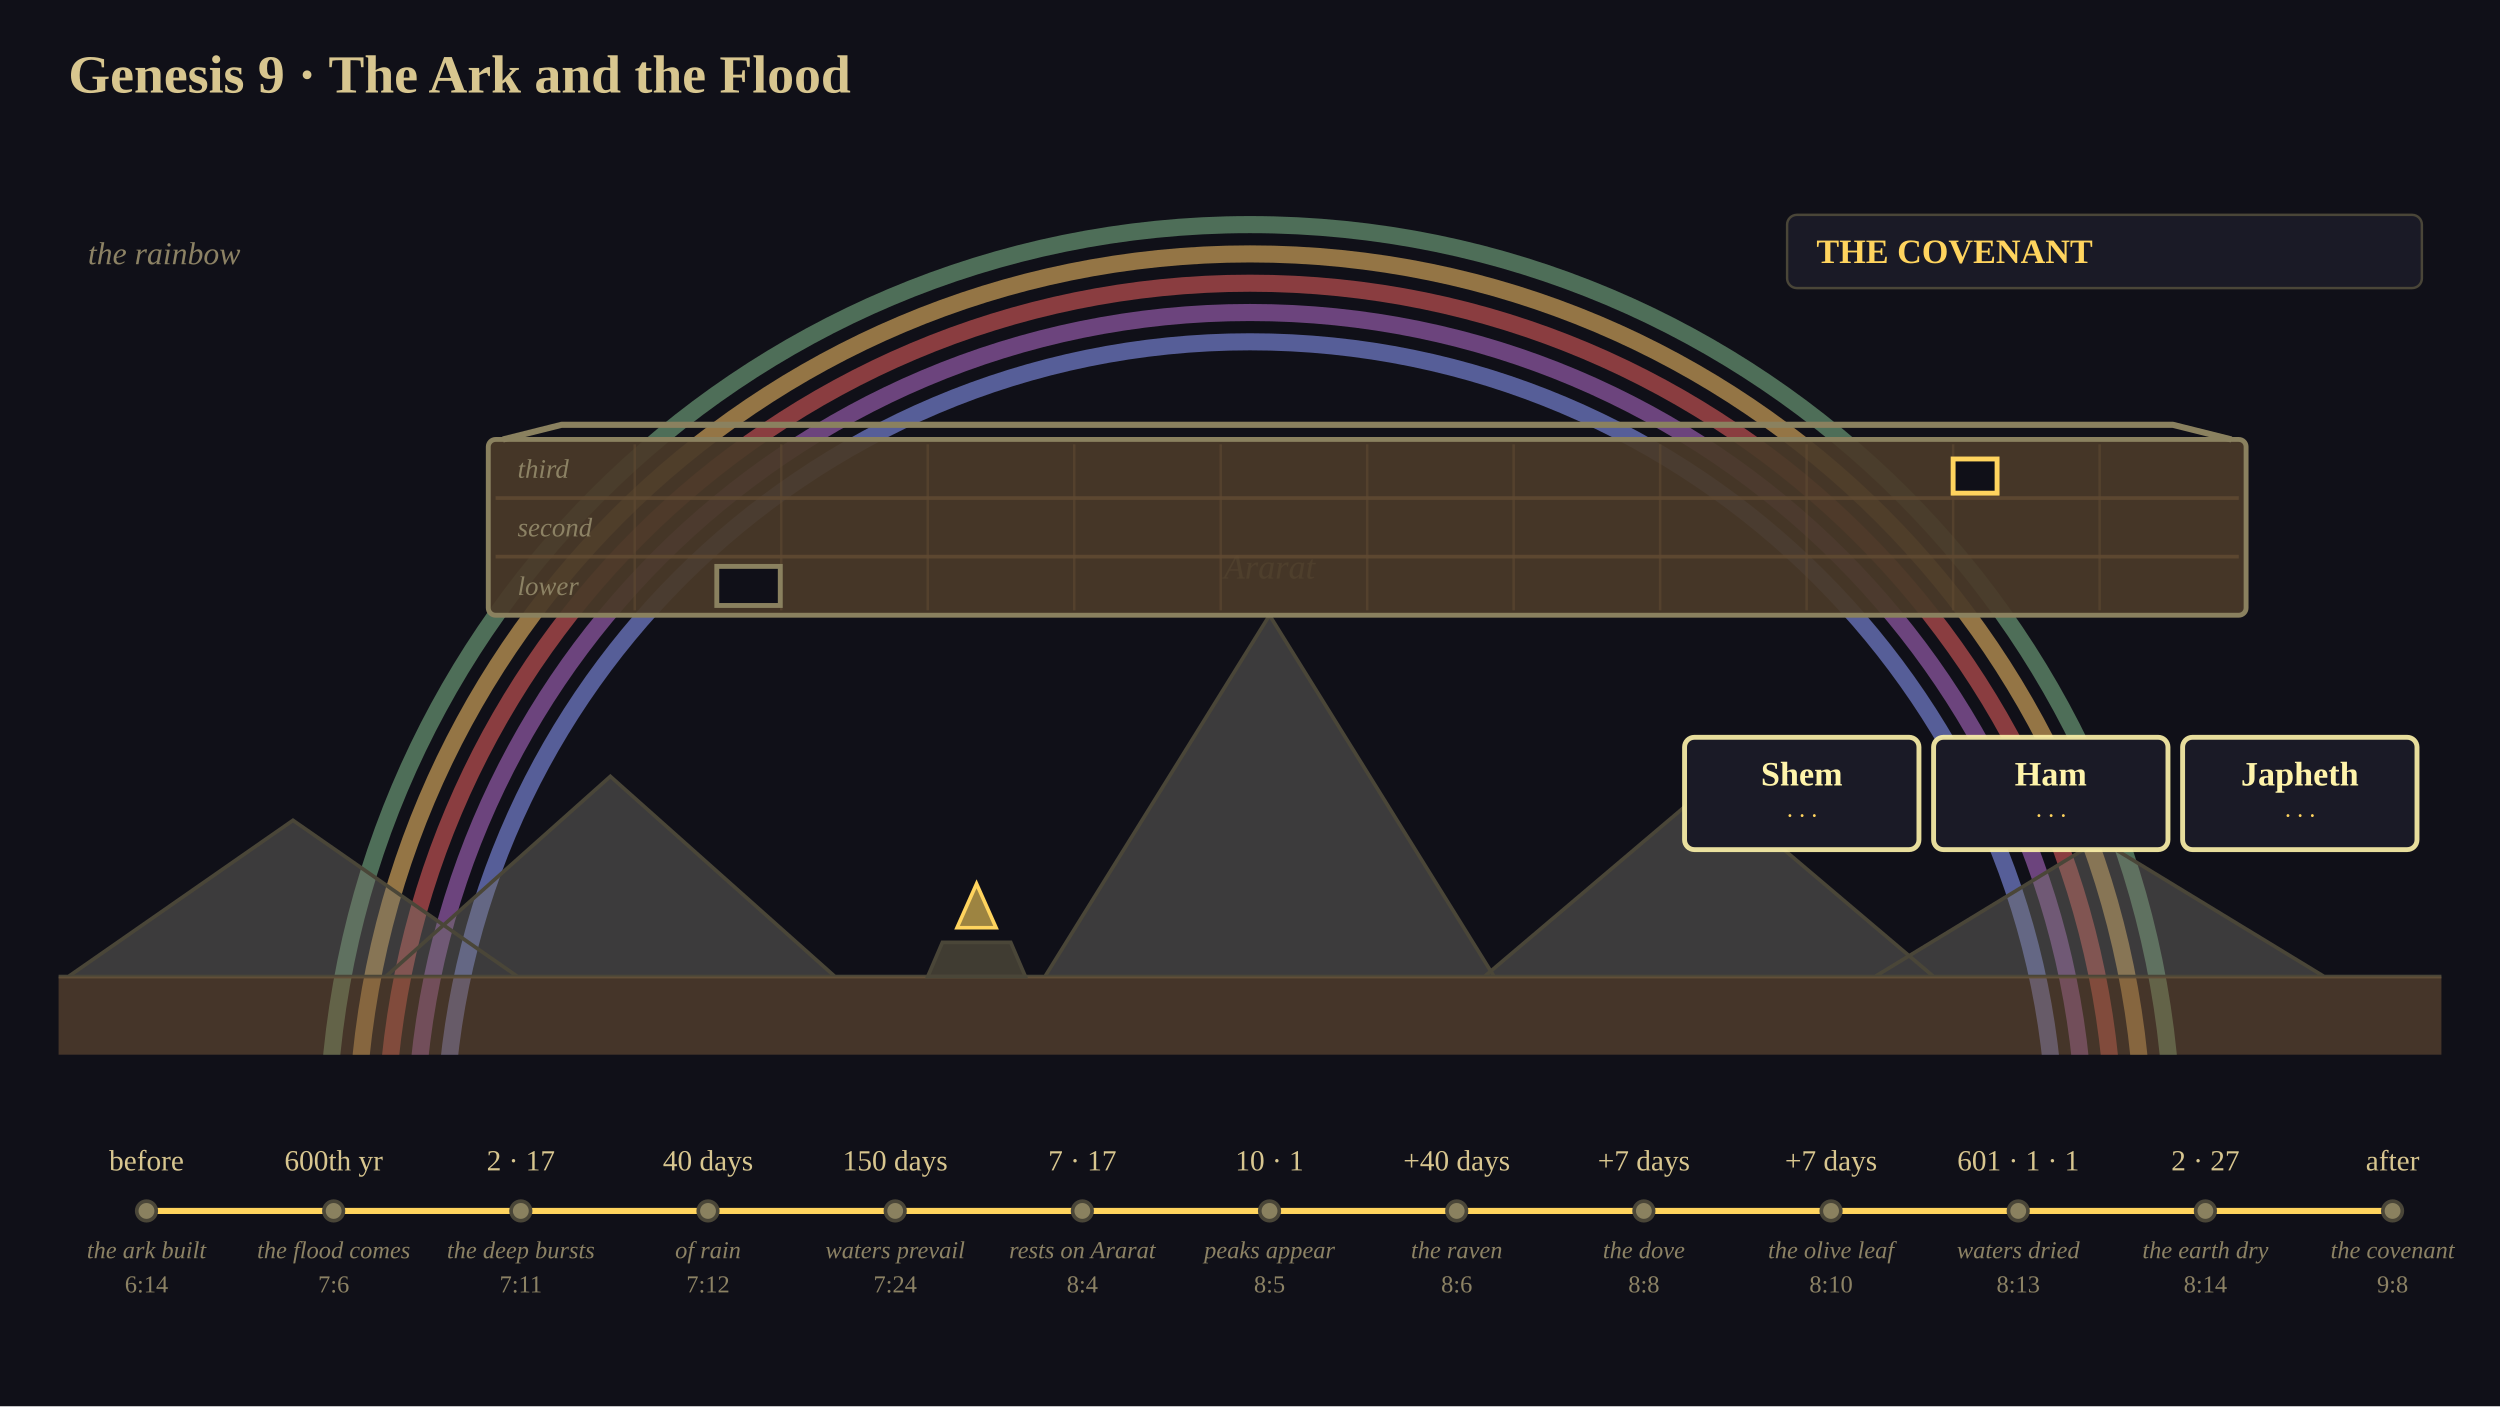
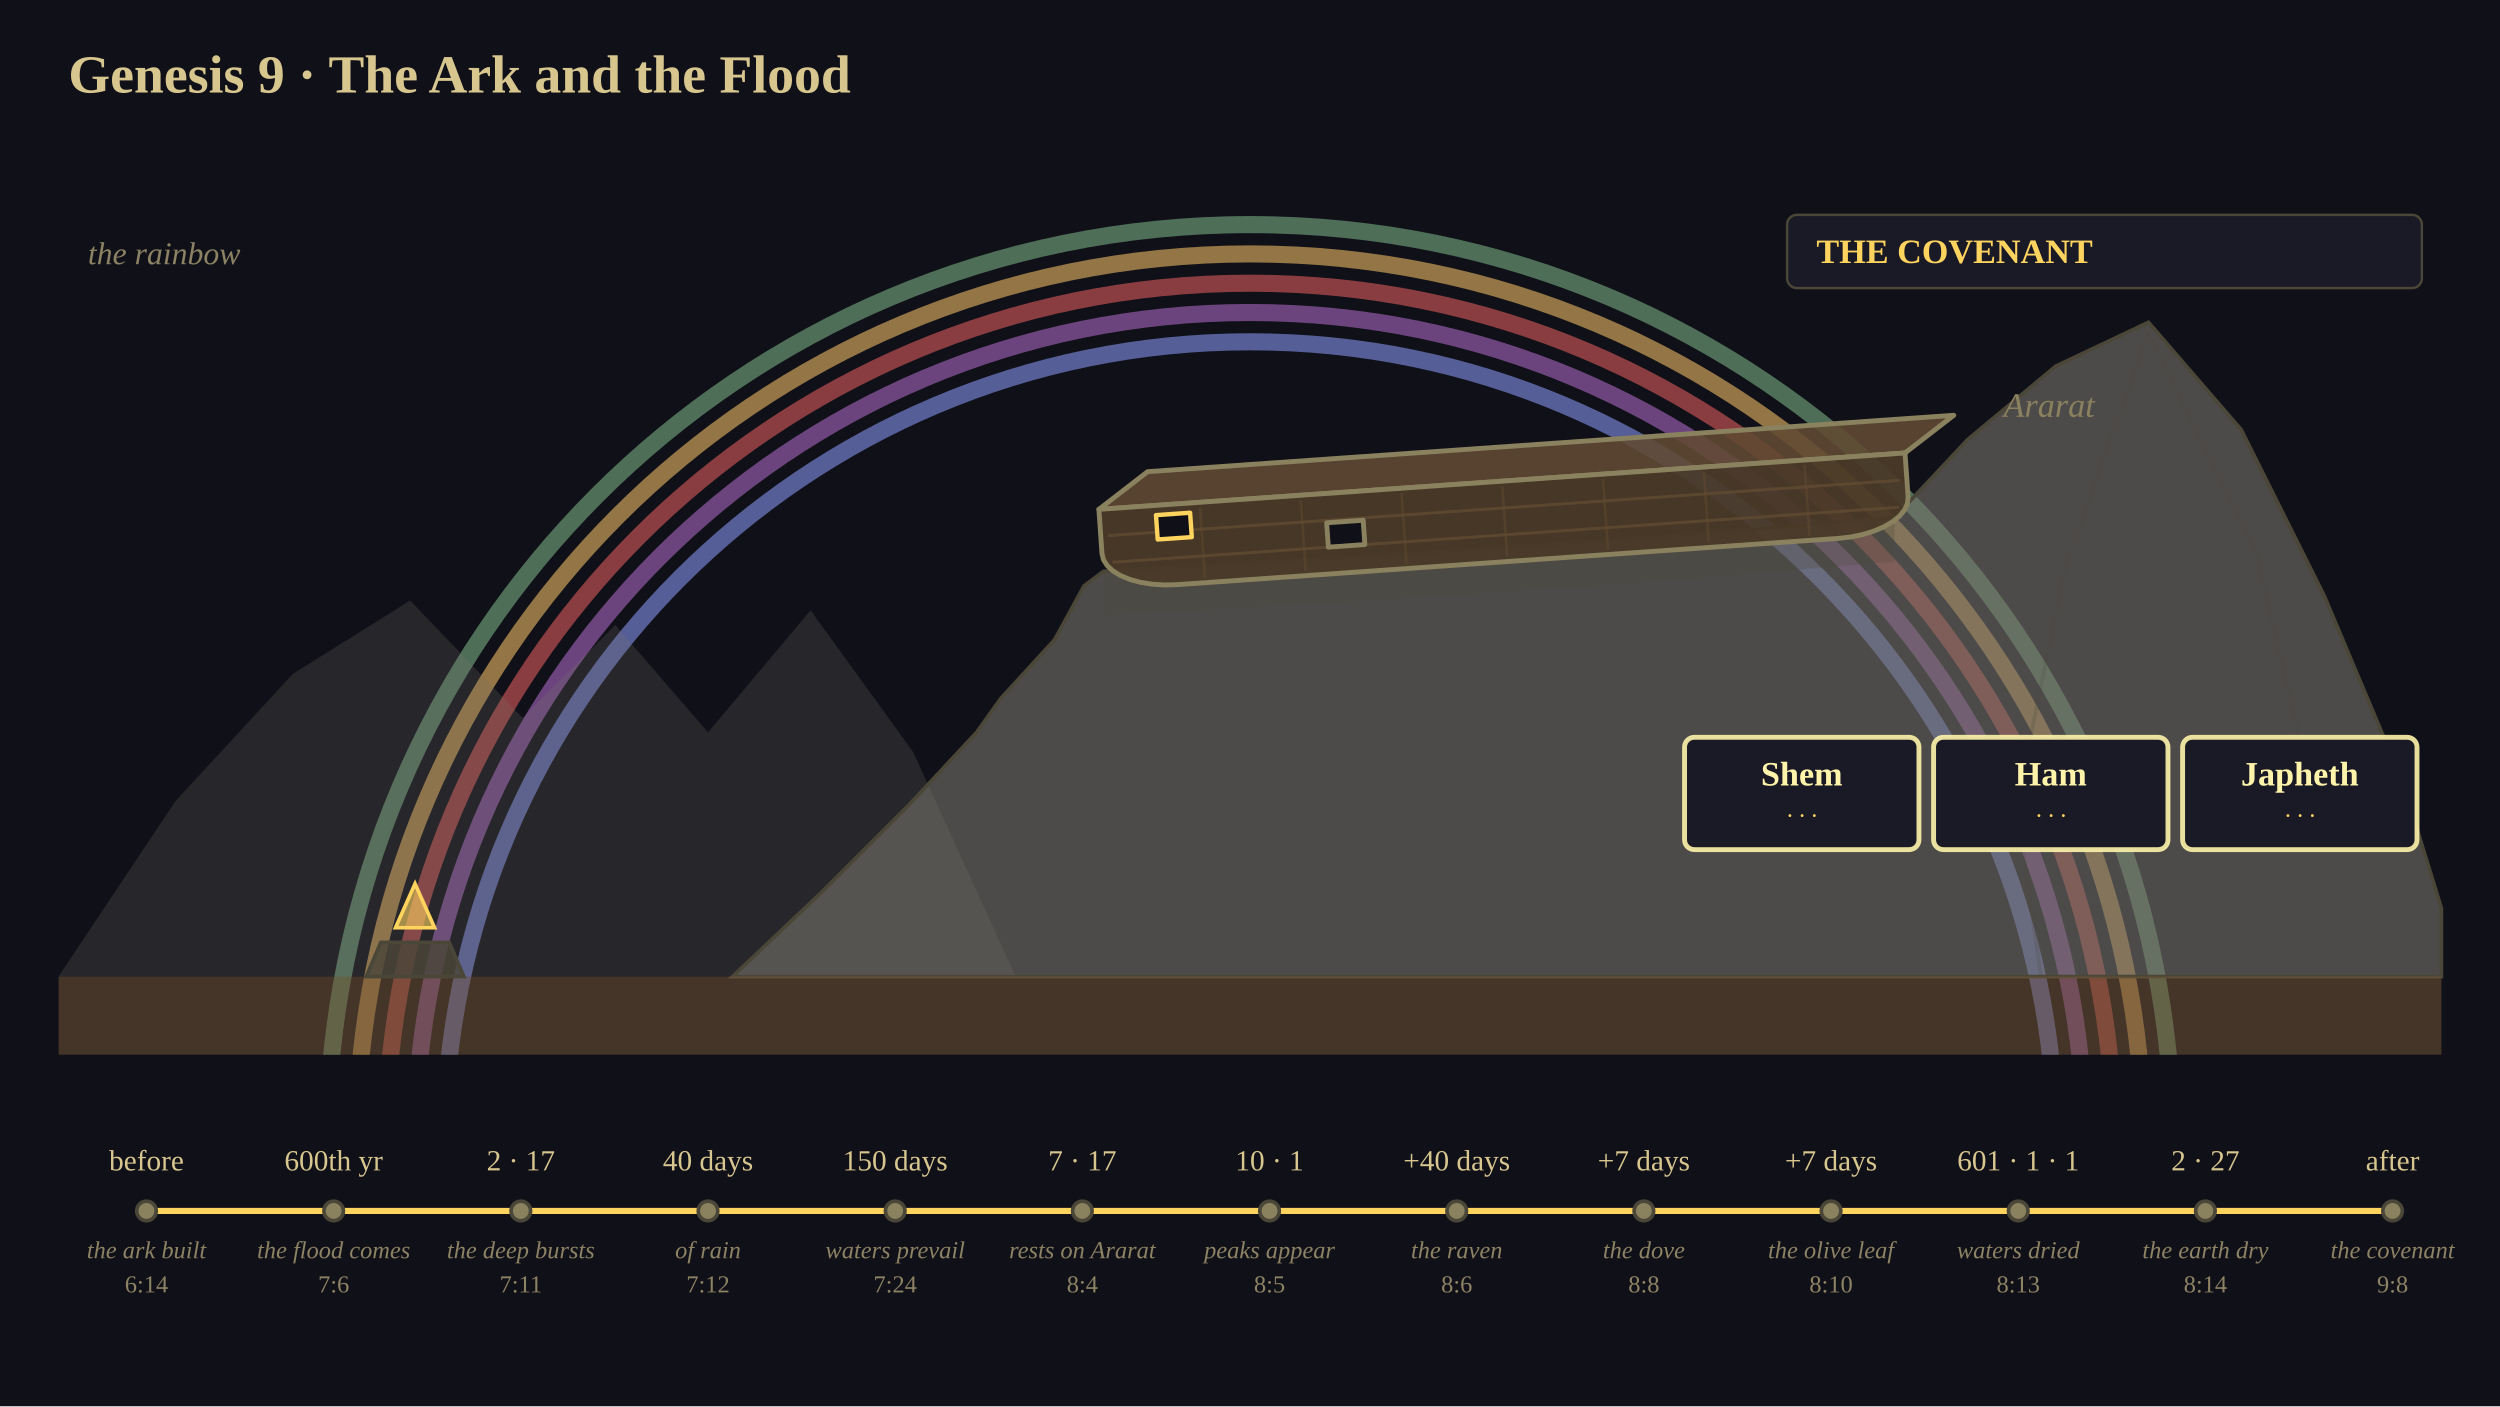
<svg xmlns="http://www.w3.org/2000/svg" viewBox="0 0 1024 576" width="1024" height="576" font-family="Georgia, 'Times New Roman', serif">
  <defs>
    <clipPath id="clip1">
      <rect x="0" y="0" width="976" height="350" />
    </clipPath>
  </defs>
  <rect x="0" y="0" width="1024" height="576" fill="rgb(16,16,24)" />
  <text x="28" y="24" font-size="22" text-anchor="start" dominant-baseline="text-before-edge" fill="rgb(216,198,143)" font-family="Georgia, 'Times New Roman', serif" font-weight="bold">Genesis 9 · The Ark and the Flood</text>
  <g clip-path="url(#clip1)" transform="translate(24,82)">
    <path d="M158,388 A330,330 0 0 1 818,388" fill="none" stroke="rgb(122,134,216)" stroke-width="7" stroke-opacity="0.667" />
    <path d="M146,388 A342,342 0 0 1 830,388" fill="none" stroke="rgb(154,95,176)" stroke-width="7" stroke-opacity="0.667" />
    <path d="M134,388 A354,354 0 0 1 842,388" fill="none" stroke="rgb(200,85,85)" stroke-width="7" stroke-opacity="0.667" />
    <path d="M122,388 A366,366 0 0 1 854,388" fill="none" stroke="rgb(214,168,92)" stroke-width="7" stroke-opacity="0.667" />
    <path d="M110,388 A378,378 0 0 1 866,388" fill="none" stroke="rgb(110,158,120)" stroke-width="7" stroke-opacity="0.667" />
  </g>
  <text x="36" y="100" font-size="13" text-anchor="start" dominant-baseline="text-before-edge" fill="rgb(140,130,100)" font-family="Georgia, 'Times New Roman', serif" font-style="italic">the rainbow</text>
-   <polygon points="24,400 28,400 120,336 212,400 158,400 250,318 342,400 428,400 520,252 612,400 608,400 700,322 792,400 768,400 860,344 952,400 1000,400" fill="rgb(120,116,108)" fill-opacity="0.431" stroke="rgb(74,70,56)" stroke-width="1.5" />
+   <polygon points="24,400 72,328 120,276 168,246 214,294 252,256 290,300 332,250 374,308 416,400" fill="rgb(120,116,108)" fill-opacity="0.227" />
+   <polygon points="300,400 336,366 372,330 400,300 410,286 432,262 444,240 452,234 560,228 680,220 776,212 806,180 842,150 880,132 918,176 952,244 984,320 1000,372 1000,400" fill="rgb(120,116,108)" fill-opacity="0.588" stroke="rgb(74,70,56)" stroke-width="1.5" />
+   <polygon points="452,234 560,228 680,220 776,212 776,230 680,238 560,246 452,252" fill="rgb(74,70,56)" fill-opacity="0.243" />
+   <polyline points="880,136 846,232 826,330 836,400" stroke-linejoin="round" fill="none" stroke="rgb(74,70,56)" stroke-width="1.5" stroke-opacity="0.180" />
+   <polyline points="880,136 924,226 946,320" stroke-linejoin="round" fill="none" stroke="rgb(74,70,56)" stroke-width="1.5" stroke-opacity="0.180" />
  <rect x="24" y="400" width="976" height="32" fill="rgb(120,88,58)" fill-opacity="0.510" />
-   <text x="520" y="240" font-size="14" text-anchor="middle" dominant-baseline="text-after-edge" fill="rgb(140,130,100)" font-family="Georgia, 'Times New Roman', serif" font-style="italic">Ararat</text>
-   <rect x="200" y="180" width="720" height="72" rx="3" fill="rgb(74,58,40)" fill-opacity="0.922" stroke="rgb(138,129,95)" stroke-width="2" />
-   <polyline points="206,180 230,174 890,174 914,180" stroke-linejoin="round" fill="none" stroke="rgb(138,129,95)" stroke-width="2.5" />
-   <text x="212" y="192" font-size="11" text-anchor="start" dominant-baseline="central" fill="rgb(140,130,100)" font-family="Georgia, 'Times New Roman', serif" font-style="italic">third</text>
-   <line x1="203" y1="204" x2="917" y2="204" stroke="rgb(96,74,50)" stroke-width="1.5" stroke-opacity="0.863" />
-   <text x="212" y="216" font-size="11" text-anchor="start" dominant-baseline="central" fill="rgb(140,130,100)" font-family="Georgia, 'Times New Roman', serif" font-style="italic">second</text>
-   <line x1="203" y1="228" x2="917" y2="228" stroke="rgb(96,74,50)" stroke-width="1.5" stroke-opacity="0.863" />
-   <text x="212" y="240" font-size="11" text-anchor="start" dominant-baseline="central" fill="rgb(140,130,100)" font-family="Georgia, 'Times New Roman', serif" font-style="italic">lower</text>
-   <line x1="260" y1="182" x2="260" y2="250" stroke="rgb(96,74,50)" stroke-width="1" stroke-opacity="0.588" />
-   <line x1="320" y1="182" x2="320" y2="250" stroke="rgb(96,74,50)" stroke-width="1" stroke-opacity="0.588" />
-   <line x1="380" y1="182" x2="380" y2="250" stroke="rgb(96,74,50)" stroke-width="1" stroke-opacity="0.588" />
-   <line x1="440" y1="182" x2="440" y2="250" stroke="rgb(96,74,50)" stroke-width="1" stroke-opacity="0.588" />
-   <line x1="500" y1="182" x2="500" y2="250" stroke="rgb(96,74,50)" stroke-width="1" stroke-opacity="0.588" />
-   <line x1="560" y1="182" x2="560" y2="250" stroke="rgb(96,74,50)" stroke-width="1" stroke-opacity="0.588" />
-   <line x1="620" y1="182" x2="620" y2="250" stroke="rgb(96,74,50)" stroke-width="1" stroke-opacity="0.588" />
-   <line x1="680" y1="182" x2="680" y2="250" stroke="rgb(96,74,50)" stroke-width="1" stroke-opacity="0.588" />
-   <line x1="740" y1="182" x2="740" y2="250" stroke="rgb(96,74,50)" stroke-width="1" stroke-opacity="0.588" />
-   <line x1="800" y1="182" x2="800" y2="250" stroke="rgb(96,74,50)" stroke-width="1" stroke-opacity="0.588" />
-   <line x1="860" y1="182" x2="860" y2="250" stroke="rgb(96,74,50)" stroke-width="1" stroke-opacity="0.588" />
-   <rect x="293.6" y="232" width="26" height="16" fill="rgb(16,16,24)" stroke="rgb(138,129,95)" stroke-width="2" />
-   <rect x="800" y="188" width="18" height="14" fill="rgb(16,16,24)" stroke="rgb(255,212,94)" stroke-width="2" />
-   <polygon points="380,400 420,400 414,386 386,386" fill="rgb(74,70,56)" fill-opacity="0.824" stroke="rgb(74,70,56)" stroke-width="1.5" />
-   <polygon points="400,362 408,380 392,380" fill="rgb(255,212,94)" fill-opacity="0.588" stroke="rgb(255,212,94)" stroke-width="1.5" />
+   <text x="858" y="166" font-size="14" text-anchor="end" dominant-baseline="central" fill="rgb(138,129,95)" font-family="Georgia, 'Times New Roman', serif" font-style="italic">Ararat</text>
+   <polygon points="450.1,208.63 780.29,185.54 800.27,170.1 470.07,193.19" stroke-linejoin="round" fill="rgb(96,74,50)" fill-opacity="0.882" stroke="rgb(138,129,95)" stroke-width="2" />
+   <polygon points="450.1,208.63 780.29,185.54 781.56,203.64 781.56,203.64 781.29,206.25 780.12,208.83 778.1,211.33 775.27,213.65 771.74,215.73 767.6,217.51 762.98,218.93 758.02,219.95 752.88,220.53 482.12,239.47 476.94,239.6 471.89,239.28 467.12,238.52 462.78,237.34 458.99,235.77 455.87,233.86 453.51,231.67 452,229.27 451.37,226.73" stroke-linejoin="round" fill="rgb(74,58,40)" fill-opacity="0.941" stroke="rgb(138,129,95)" stroke-width="2" />
+   <line x1="453.86" y1="219.39" x2="778.07" y2="196.72" stroke="rgb(96,74,50)" stroke-width="1.2" stroke-opacity="0.824" />
+   <line x1="455.64" y1="230.29" x2="777.82" y2="207.76" stroke="rgb(96,74,50)" stroke-width="1.2" stroke-opacity="0.824" />
+   <line x1="491.51" y1="207.73" x2="493.54" y2="236.66" stroke="rgb(96,74,50)" stroke-width="1" stroke-opacity="0.549" />
+   <line x1="532.79" y1="204.85" x2="534.81" y2="233.78" stroke="rgb(96,74,50)" stroke-width="1" stroke-opacity="0.549" />
+   <line x1="574.06" y1="201.96" x2="576.09" y2="230.89" stroke="rgb(96,74,50)" stroke-width="1" stroke-opacity="0.549" />
+   <line x1="615.34" y1="199.08" x2="617.36" y2="228" stroke="rgb(96,74,50)" stroke-width="1" stroke-opacity="0.549" />
+   <line x1="656.61" y1="196.19" x2="658.63" y2="225.12" stroke="rgb(96,74,50)" stroke-width="1" stroke-opacity="0.549" />
+   <line x1="697.89" y1="193.3" x2="699.91" y2="222.23" stroke="rgb(96,74,50)" stroke-width="1" stroke-opacity="0.549" />
+   <line x1="739.16" y1="190.42" x2="741.18" y2="219.35" stroke="rgb(96,74,50)" stroke-width="1" stroke-opacity="0.549" />
+   <polygon points="543.39,214.13 558.36,213.08 559.05,223.06 544.09,224.11" stroke-linejoin="round" fill="rgb(16,16,24)" stroke="rgb(138,129,95)" stroke-width="2" />
+   <polygon points="473.49,211 487.46,210.02 488.16,220 474.19,220.97" stroke-linejoin="round" fill="rgb(16,16,24)" stroke="rgb(255,212,94)" stroke-width="1.8" />
+   <polygon points="150,400 190,400 184,386 156,386" fill="rgb(74,70,56)" fill-opacity="0.824" stroke="rgb(74,70,56)" stroke-width="1.5" />
+   <polygon points="170,362 178,380 162,380" fill="rgb(255,212,94)" fill-opacity="0.588" stroke="rgb(255,212,94)" stroke-width="1.5" />
  <rect x="690" y="302" width="96" height="46" rx="4" fill="rgb(26,26,38)" />
  <rect x="690" y="302" width="96" height="46" rx="4" fill="none" stroke="rgb(255,244,170)" stroke-width="2" stroke-opacity="0.898" />
  <text x="738" y="317" font-size="14" text-anchor="middle" dominant-baseline="central" fill="rgb(255,244,170)" font-family="Georgia, 'Times New Roman', serif" font-weight="bold">Shem</text>
  <text x="738" y="334" font-size="10" text-anchor="middle" dominant-baseline="central" fill="rgb(255,212,94)" font-family="Georgia, 'Times New Roman', serif" font-style="italic">· · ·</text>
  <rect x="792" y="302" width="96" height="46" rx="4" fill="rgb(26,26,38)" />
  <rect x="792" y="302" width="96" height="46" rx="4" fill="none" stroke="rgb(255,244,170)" stroke-width="2" stroke-opacity="0.898" />
  <text x="840" y="317" font-size="14" text-anchor="middle" dominant-baseline="central" fill="rgb(255,244,170)" font-family="Georgia, 'Times New Roman', serif" font-weight="bold">Ham</text>
  <text x="840" y="334" font-size="10" text-anchor="middle" dominant-baseline="central" fill="rgb(255,212,94)" font-family="Georgia, 'Times New Roman', serif" font-style="italic">· · ·</text>
  <rect x="894" y="302" width="96" height="46" rx="4" fill="rgb(26,26,38)" />
  <rect x="894" y="302" width="96" height="46" rx="4" fill="none" stroke="rgb(255,244,170)" stroke-width="2" stroke-opacity="0.898" />
  <text x="942" y="317" font-size="14" text-anchor="middle" dominant-baseline="central" fill="rgb(255,244,170)" font-family="Georgia, 'Times New Roman', serif" font-weight="bold">Japheth</text>
  <text x="942" y="334" font-size="10" text-anchor="middle" dominant-baseline="central" fill="rgb(255,212,94)" font-family="Georgia, 'Times New Roman', serif" font-style="italic">· · ·</text>
  <rect x="732" y="88" width="260" height="30" rx="4" fill="rgb(26,26,38)" stroke="rgb(74,70,56)" stroke-width="1" />
  <text x="744" y="103" font-size="14" text-anchor="start" dominant-baseline="central" fill="rgb(255,212,94)" font-family="Georgia, 'Times New Roman', serif" font-weight="bold">THE COVENANT</text>
  <line x1="60" y1="496" x2="980" y2="496" stroke="rgb(74,70,56)" stroke-width="2" />
  <line x1="60" y1="496" x2="980" y2="496" stroke="rgb(255,212,94)" stroke-width="2.5" />
  <circle cx="60" cy="496" r="4" fill="rgb(138,129,95)" stroke="rgb(74,70,56)" stroke-width="1.5" />
  <text x="60" y="482" font-size="12" text-anchor="middle" dominant-baseline="text-after-edge" fill="rgb(216,198,143)" font-family="Georgia, 'Times New Roman', serif">before</text>
  <text x="60" y="512" font-size="10" text-anchor="middle" dominant-baseline="central" fill="rgb(140,130,100)" font-family="Georgia, 'Times New Roman', serif" font-style="italic">the ark built</text>
  <text x="60" y="526" font-size="10" text-anchor="middle" dominant-baseline="central" fill="rgb(140,130,100)" font-family="Georgia, 'Times New Roman', serif">6:14</text>
  <circle cx="136.67" cy="496" r="4" fill="rgb(138,129,95)" stroke="rgb(74,70,56)" stroke-width="1.5" />
  <text x="136.67" y="482" font-size="12" text-anchor="middle" dominant-baseline="text-after-edge" fill="rgb(216,198,143)" font-family="Georgia, 'Times New Roman', serif">600th yr</text>
  <text x="136.67" y="512" font-size="10" text-anchor="middle" dominant-baseline="central" fill="rgb(140,130,100)" font-family="Georgia, 'Times New Roman', serif" font-style="italic">the flood comes</text>
  <text x="136.67" y="526" font-size="10" text-anchor="middle" dominant-baseline="central" fill="rgb(140,130,100)" font-family="Georgia, 'Times New Roman', serif">7:6</text>
  <circle cx="213.33" cy="496" r="4" fill="rgb(138,129,95)" stroke="rgb(74,70,56)" stroke-width="1.5" />
  <text x="213.33" y="482" font-size="12" text-anchor="middle" dominant-baseline="text-after-edge" fill="rgb(216,198,143)" font-family="Georgia, 'Times New Roman', serif">2 · 17</text>
  <text x="213.33" y="512" font-size="10" text-anchor="middle" dominant-baseline="central" fill="rgb(140,130,100)" font-family="Georgia, 'Times New Roman', serif" font-style="italic">the deep bursts</text>
  <text x="213.33" y="526" font-size="10" text-anchor="middle" dominant-baseline="central" fill="rgb(140,130,100)" font-family="Georgia, 'Times New Roman', serif">7:11</text>
  <circle cx="290" cy="496" r="4" fill="rgb(138,129,95)" stroke="rgb(74,70,56)" stroke-width="1.5" />
  <text x="290" y="482" font-size="12" text-anchor="middle" dominant-baseline="text-after-edge" fill="rgb(216,198,143)" font-family="Georgia, 'Times New Roman', serif">40 days</text>
  <text x="290" y="512" font-size="10" text-anchor="middle" dominant-baseline="central" fill="rgb(140,130,100)" font-family="Georgia, 'Times New Roman', serif" font-style="italic">of rain</text>
  <text x="290" y="526" font-size="10" text-anchor="middle" dominant-baseline="central" fill="rgb(140,130,100)" font-family="Georgia, 'Times New Roman', serif">7:12</text>
  <circle cx="366.67" cy="496" r="4" fill="rgb(138,129,95)" stroke="rgb(74,70,56)" stroke-width="1.5" />
  <text x="366.67" y="482" font-size="12" text-anchor="middle" dominant-baseline="text-after-edge" fill="rgb(216,198,143)" font-family="Georgia, 'Times New Roman', serif">150 days</text>
  <text x="366.67" y="512" font-size="10" text-anchor="middle" dominant-baseline="central" fill="rgb(140,130,100)" font-family="Georgia, 'Times New Roman', serif" font-style="italic">waters prevail</text>
  <text x="366.67" y="526" font-size="10" text-anchor="middle" dominant-baseline="central" fill="rgb(140,130,100)" font-family="Georgia, 'Times New Roman', serif">7:24</text>
  <circle cx="443.33" cy="496" r="4" fill="rgb(138,129,95)" stroke="rgb(74,70,56)" stroke-width="1.5" />
  <text x="443.33" y="482" font-size="12" text-anchor="middle" dominant-baseline="text-after-edge" fill="rgb(216,198,143)" font-family="Georgia, 'Times New Roman', serif">7 · 17</text>
  <text x="443.33" y="512" font-size="10" text-anchor="middle" dominant-baseline="central" fill="rgb(140,130,100)" font-family="Georgia, 'Times New Roman', serif" font-style="italic">rests on Ararat</text>
  <text x="443.33" y="526" font-size="10" text-anchor="middle" dominant-baseline="central" fill="rgb(140,130,100)" font-family="Georgia, 'Times New Roman', serif">8:4</text>
  <circle cx="520" cy="496" r="4" fill="rgb(138,129,95)" stroke="rgb(74,70,56)" stroke-width="1.5" />
  <text x="520" y="482" font-size="12" text-anchor="middle" dominant-baseline="text-after-edge" fill="rgb(216,198,143)" font-family="Georgia, 'Times New Roman', serif">10 · 1</text>
  <text x="520" y="512" font-size="10" text-anchor="middle" dominant-baseline="central" fill="rgb(140,130,100)" font-family="Georgia, 'Times New Roman', serif" font-style="italic">peaks appear</text>
  <text x="520" y="526" font-size="10" text-anchor="middle" dominant-baseline="central" fill="rgb(140,130,100)" font-family="Georgia, 'Times New Roman', serif">8:5</text>
  <circle cx="596.67" cy="496" r="4" fill="rgb(138,129,95)" stroke="rgb(74,70,56)" stroke-width="1.5" />
  <text x="596.67" y="482" font-size="12" text-anchor="middle" dominant-baseline="text-after-edge" fill="rgb(216,198,143)" font-family="Georgia, 'Times New Roman', serif">+40 days</text>
  <text x="596.67" y="512" font-size="10" text-anchor="middle" dominant-baseline="central" fill="rgb(140,130,100)" font-family="Georgia, 'Times New Roman', serif" font-style="italic">the raven</text>
  <text x="596.67" y="526" font-size="10" text-anchor="middle" dominant-baseline="central" fill="rgb(140,130,100)" font-family="Georgia, 'Times New Roman', serif">8:6</text>
  <circle cx="673.33" cy="496" r="4" fill="rgb(138,129,95)" stroke="rgb(74,70,56)" stroke-width="1.5" />
  <text x="673.33" y="482" font-size="12" text-anchor="middle" dominant-baseline="text-after-edge" fill="rgb(216,198,143)" font-family="Georgia, 'Times New Roman', serif">+7 days</text>
  <text x="673.33" y="512" font-size="10" text-anchor="middle" dominant-baseline="central" fill="rgb(140,130,100)" font-family="Georgia, 'Times New Roman', serif" font-style="italic">the dove</text>
  <text x="673.33" y="526" font-size="10" text-anchor="middle" dominant-baseline="central" fill="rgb(140,130,100)" font-family="Georgia, 'Times New Roman', serif">8:8</text>
  <circle cx="750" cy="496" r="4" fill="rgb(138,129,95)" stroke="rgb(74,70,56)" stroke-width="1.5" />
  <text x="750" y="482" font-size="12" text-anchor="middle" dominant-baseline="text-after-edge" fill="rgb(216,198,143)" font-family="Georgia, 'Times New Roman', serif">+7 days</text>
  <text x="750" y="512" font-size="10" text-anchor="middle" dominant-baseline="central" fill="rgb(140,130,100)" font-family="Georgia, 'Times New Roman', serif" font-style="italic">the olive leaf</text>
  <text x="750" y="526" font-size="10" text-anchor="middle" dominant-baseline="central" fill="rgb(140,130,100)" font-family="Georgia, 'Times New Roman', serif">8:10</text>
  <circle cx="826.67" cy="496" r="4" fill="rgb(138,129,95)" stroke="rgb(74,70,56)" stroke-width="1.5" />
  <text x="826.67" y="482" font-size="12" text-anchor="middle" dominant-baseline="text-after-edge" fill="rgb(216,198,143)" font-family="Georgia, 'Times New Roman', serif">601 · 1 · 1</text>
  <text x="826.67" y="512" font-size="10" text-anchor="middle" dominant-baseline="central" fill="rgb(140,130,100)" font-family="Georgia, 'Times New Roman', serif" font-style="italic">waters dried</text>
  <text x="826.67" y="526" font-size="10" text-anchor="middle" dominant-baseline="central" fill="rgb(140,130,100)" font-family="Georgia, 'Times New Roman', serif">8:13</text>
  <circle cx="903.33" cy="496" r="4" fill="rgb(138,129,95)" stroke="rgb(74,70,56)" stroke-width="1.5" />
  <text x="903.33" y="482" font-size="12" text-anchor="middle" dominant-baseline="text-after-edge" fill="rgb(216,198,143)" font-family="Georgia, 'Times New Roman', serif">2 · 27</text>
  <text x="903.33" y="512" font-size="10" text-anchor="middle" dominant-baseline="central" fill="rgb(140,130,100)" font-family="Georgia, 'Times New Roman', serif" font-style="italic">the earth dry</text>
  <text x="903.33" y="526" font-size="10" text-anchor="middle" dominant-baseline="central" fill="rgb(140,130,100)" font-family="Georgia, 'Times New Roman', serif">8:14</text>
  <circle cx="980" cy="496" r="4" fill="rgb(138,129,95)" stroke="rgb(74,70,56)" stroke-width="1.5" />
  <text x="980" y="482" font-size="12" text-anchor="middle" dominant-baseline="text-after-edge" fill="rgb(216,198,143)" font-family="Georgia, 'Times New Roman', serif">after</text>
  <text x="980" y="512" font-size="10" text-anchor="middle" dominant-baseline="central" fill="rgb(140,130,100)" font-family="Georgia, 'Times New Roman', serif" font-style="italic">the covenant</text>
  <text x="980" y="526" font-size="10" text-anchor="middle" dominant-baseline="central" fill="rgb(140,130,100)" font-family="Georgia, 'Times New Roman', serif">9:8</text>
</svg>
